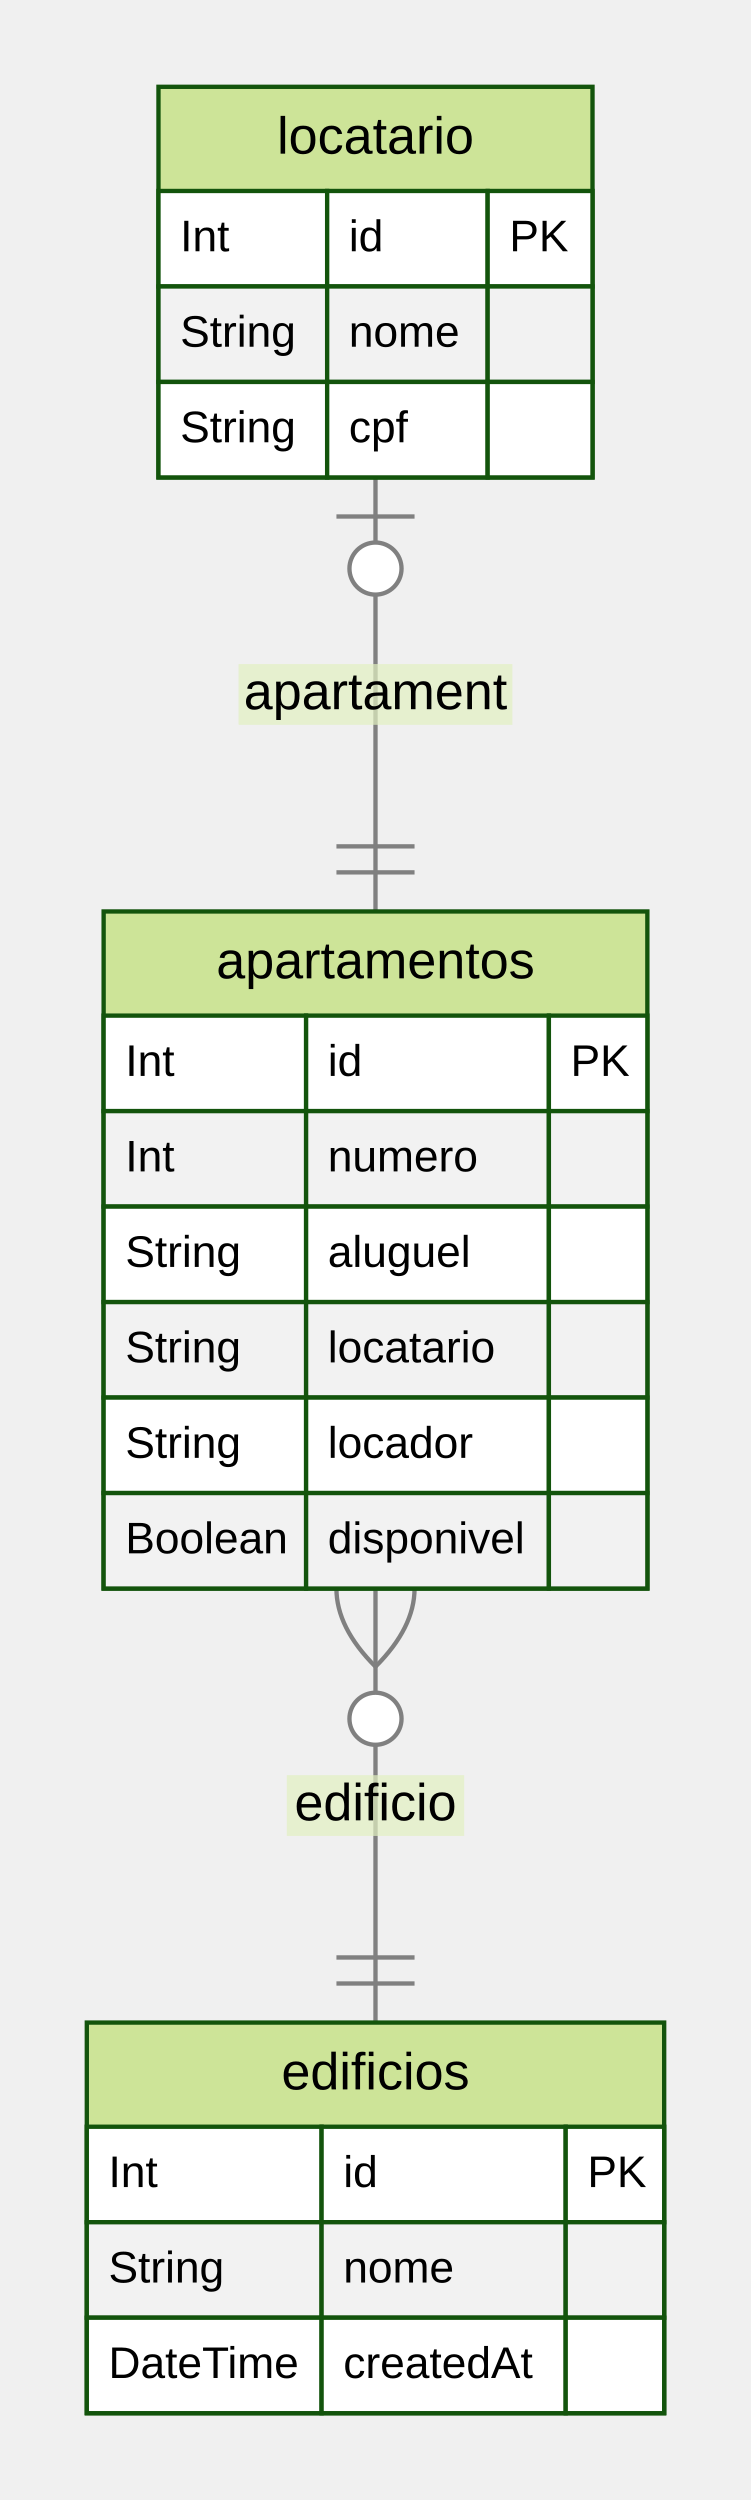
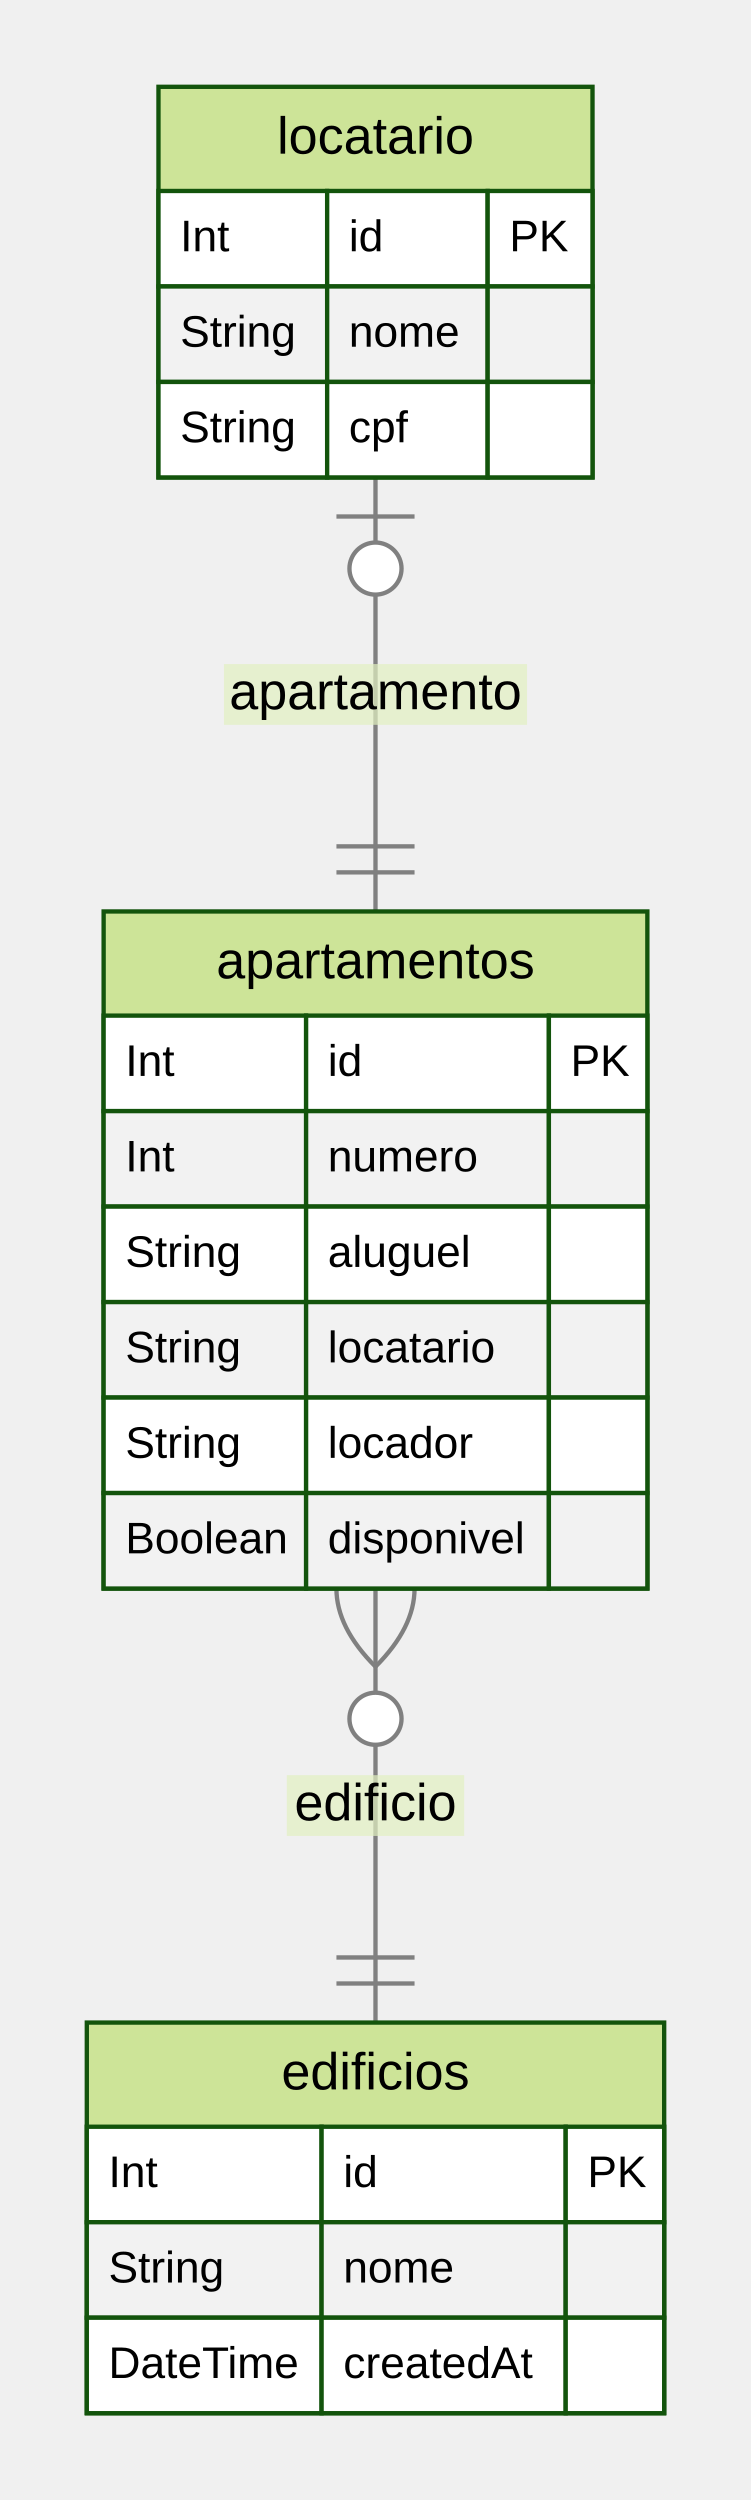
<svg xmlns="http://www.w3.org/2000/svg" aria-roledescription="er" role="graphics-document document" viewBox="0 0 173.026 576" style="max-width: 173.026px; background-color: white;" width="100%" id="mermaid-0">
  <style>#mermaid-0{font-family:"trebuchet ms",verdana,arial,sans-serif;font-size:16px;fill:#000000;}#mermaid-0 .error-icon{fill:#552222;}#mermaid-0 .error-text{fill:#552222;stroke:#552222;}#mermaid-0 .edge-thickness-normal{stroke-width:2px;}#mermaid-0 .edge-thickness-thick{stroke-width:3.5px;}#mermaid-0 .edge-pattern-solid{stroke-dasharray:0;}#mermaid-0 .edge-pattern-dashed{stroke-dasharray:3;}#mermaid-0 .edge-pattern-dotted{stroke-dasharray:2;}#mermaid-0 .marker{fill:#000000;stroke:#000000;}#mermaid-0 .marker.cross{stroke:#000000;}#mermaid-0 svg{font-family:"trebuchet ms",verdana,arial,sans-serif;font-size:16px;}#mermaid-0 .entityBox{fill:#cde498;stroke:#13540c;}#mermaid-0 .attributeBoxOdd{fill:#ffffff;stroke:#13540c;}#mermaid-0 .attributeBoxEven{fill:#f2f2f2;stroke:#13540c;}#mermaid-0 .relationshipLabelBox{fill:hsl(78.158, 58.462%, 84.51%);opacity:0.7;background-color:hsl(78.158, 58.462%, 84.51%);}#mermaid-0 .relationshipLabelBox rect{opacity:0.5;}#mermaid-0 .relationshipLine{stroke:#000000;}#mermaid-0 .entityTitleText{text-anchor:middle;font-size:18px;fill:#000000;}#mermaid-0 :root{--mermaid-font-family:"trebuchet ms",verdana,arial,sans-serif;}</style>
  <g />
  <defs>
    <marker orient="auto" markerHeight="18" markerWidth="18" refY="9" refX="0" id="ONLY_ONE_START">
      <path d="M9,0 L9,18 M15,0 L15,18" fill="none" stroke="gray" />
    </marker>
  </defs>
  <defs>
    <marker orient="auto" markerHeight="18" markerWidth="18" refY="9" refX="18" id="ONLY_ONE_END">
      <path d="M3,0 L3,18 M9,0 L9,18" fill="none" stroke="gray" />
    </marker>
  </defs>
  <defs>
    <marker orient="auto" markerHeight="18" markerWidth="30" refY="9" refX="0" id="ZERO_OR_ONE_START">
      <circle r="6" cy="9" cx="21" fill="white" stroke="gray" />
      <path d="M9,0 L9,18" fill="none" stroke="gray" />
    </marker>
  </defs>
  <defs>
    <marker orient="auto" markerHeight="18" markerWidth="30" refY="9" refX="30" id="ZERO_OR_ONE_END">
      <circle r="6" cy="9" cx="9" fill="white" stroke="gray" />
      <path d="M21,0 L21,18" fill="none" stroke="gray" />
    </marker>
  </defs>
  <defs>
    <marker orient="auto" markerHeight="36" markerWidth="45" refY="18" refX="18" id="ONE_OR_MORE_START">
      <path d="M0,18 Q 18,0 36,18 Q 18,36 0,18 M42,9 L42,27" fill="none" stroke="gray" />
    </marker>
  </defs>
  <defs>
    <marker orient="auto" markerHeight="36" markerWidth="45" refY="18" refX="27" id="ONE_OR_MORE_END">
      <path d="M3,9 L3,27 M9,18 Q27,0 45,18 Q27,36 9,18" fill="none" stroke="gray" />
    </marker>
  </defs>
  <defs>
    <marker orient="auto" markerHeight="36" markerWidth="57" refY="18" refX="18" id="ZERO_OR_MORE_START">
      <circle r="6" cy="18" cx="48" fill="white" stroke="gray" />
      <path d="M0,18 Q18,0 36,18 Q18,36 0,18" fill="none" stroke="gray" />
    </marker>
  </defs>
  <defs>
    <marker orient="auto" markerHeight="36" markerWidth="57" refY="18" refX="39" id="ZERO_OR_MORE_END">
      <circle r="6" cy="18" cx="9" fill="white" stroke="gray" />
      <path d="M21,18 Q39,0 57,18 Q39,36 21,18" fill="none" stroke="gray" />
    </marker>
  </defs>
  <path style="stroke: gray; fill: none;" marker-start="url(#ZERO_OR_MORE_START)" marker-end="url(#ONLY_ONE_END)" d="M86.513,366L86.513,374.333C86.513,382.667,86.513,399.333,86.513,416C86.513,432.667,86.513,449.333,86.513,457.667L86.513,466" class="er relationshipLine" />
  <path style="stroke: gray; fill: none;" marker-start="url(#ZERO_OR_ONE_START)" marker-end="url(#ONLY_ONE_END)" d="M86.513,110L86.513,118.333C86.513,126.667,86.513,143.333,86.513,160C86.513,176.667,86.513,193.333,86.513,201.667L86.513,210" class="er relationshipLine" />
  <g transform="translate(20,466 )" id="entity-edificios-5210e23c-fb85-5302-9f8c-b56d904fdba4">
    <rect height="90" width="133.026" y="0" x="0" class="er entityBox" />
    <text style="dominant-baseline: middle; text-anchor: middle; font-size: 12px;" transform="translate(66.51321,12)" y="0" x="0" id="text-entity-edificios-5210e23c-fb85-5302-9f8c-b56d904fdba4" class="er entityLabel">edificios</text>
    <rect height="22" width="54.096" y="24" x="0" class="er attributeBoxOdd" />
    <text style="dominant-baseline: middle; font-size: 10.2px;" transform="translate(5,35)" y="0" x="0" id="text-entity-edificios-5210e23c-fb85-5302-9f8c-b56d904fdba4-attr-1-type" class="er entityLabel">Int</text>
    <rect height="22" width="56.243" y="24" x="54.096" class="er attributeBoxOdd" />
    <text style="dominant-baseline: middle; font-size: 10.2px;" transform="translate(59.09555,35)" y="0" x="0" id="text-entity-edificios-5210e23c-fb85-5302-9f8c-b56d904fdba4-attr-1-name" class="er entityLabel">id</text>
    <rect height="22" width="22.688" y="24" x="110.339" class="er attributeBoxOdd" />
    <text style="dominant-baseline: middle; font-size: 10.2px;" transform="translate(115.3387,35)" y="0" x="0" id="text-entity-edificios-5210e23c-fb85-5302-9f8c-b56d904fdba4-attr-1-key" class="er entityLabel">PK</text>
    <rect height="22" width="54.096" y="46" x="0" class="er attributeBoxEven" />
    <text style="dominant-baseline: middle; font-size: 10.2px;" transform="translate(5,57)" y="0" x="0" id="text-entity-edificios-5210e23c-fb85-5302-9f8c-b56d904fdba4-attr-2-type" class="er entityLabel">String</text>
    <rect height="22" width="56.243" y="46" x="54.096" class="er attributeBoxEven" />
    <text style="dominant-baseline: middle; font-size: 10.2px;" transform="translate(59.09555,57)" y="0" x="0" id="text-entity-edificios-5210e23c-fb85-5302-9f8c-b56d904fdba4-attr-2-name" class="er entityLabel">nome</text>
    <rect height="22" width="22.688" y="46" x="110.339" class="er attributeBoxEven" />
    <text style="dominant-baseline: middle; font-size: 10.2px;" transform="translate(115.3387,57)" y="0" x="0" id="text-entity-edificios-5210e23c-fb85-5302-9f8c-b56d904fdba4-attr-2-key" class="er entityLabel" />
    <rect height="22" width="54.096" y="68" x="0" class="er attributeBoxOdd" />
    <text style="dominant-baseline: middle; font-size: 10.2px;" transform="translate(5,79)" y="0" x="0" id="text-entity-edificios-5210e23c-fb85-5302-9f8c-b56d904fdba4-attr-3-type" class="er entityLabel">DateTime</text>
    <rect height="22" width="56.243" y="68" x="54.096" class="er attributeBoxOdd" />
    <text style="dominant-baseline: middle; font-size: 10.2px;" transform="translate(59.09555,79)" y="0" x="0" id="text-entity-edificios-5210e23c-fb85-5302-9f8c-b56d904fdba4-attr-3-name" class="er entityLabel">createdAt</text>
    <rect height="22" width="22.688" y="68" x="110.339" class="er attributeBoxOdd" />
    <text style="dominant-baseline: middle; font-size: 10.2px;" transform="translate(115.3387,79)" y="0" x="0" id="text-entity-edificios-5210e23c-fb85-5302-9f8c-b56d904fdba4-attr-3-key" class="er entityLabel" />
  </g>
  <g transform="translate(23.87575,210 )" id="entity-apartamentos-c41dcd2d-5ee1-5c34-9c1b-cc426cae25f1">
    <rect height="156" width="125.275" y="0" x="0" class="er entityBox" />
    <text style="dominant-baseline: middle; text-anchor: middle; font-size: 12px;" transform="translate(62.63747,12)" y="0" x="0" id="text-entity-apartamentos-c41dcd2d-5ee1-5c34-9c1b-cc426cae25f1" class="er entityLabel">apartamentos</text>
    <rect height="22" width="46.65" y="24" x="0" class="er attributeBoxOdd" />
    <text style="dominant-baseline: middle; font-size: 10.2px;" transform="translate(5,35)" y="0" x="0" id="text-entity-apartamentos-c41dcd2d-5ee1-5c34-9c1b-cc426cae25f1-attr-1-type" class="er entityLabel">Int</text>
    <rect height="22" width="55.938" y="24" x="46.65" class="er attributeBoxOdd" />
    <text style="dominant-baseline: middle; font-size: 10.2px;" transform="translate(51.64975,35)" y="0" x="0" id="text-entity-apartamentos-c41dcd2d-5ee1-5c34-9c1b-cc426cae25f1-attr-1-name" class="er entityLabel">id</text>
    <rect height="22" width="22.688" y="24" x="102.587" class="er attributeBoxOdd" />
    <text style="dominant-baseline: middle; font-size: 10.2px;" transform="translate(107.5872,35)" y="0" x="0" id="text-entity-apartamentos-c41dcd2d-5ee1-5c34-9c1b-cc426cae25f1-attr-1-key" class="er entityLabel">PK</text>
    <rect height="22" width="46.65" y="46" x="0" class="er attributeBoxEven" />
    <text style="dominant-baseline: middle; font-size: 10.2px;" transform="translate(5,57)" y="0" x="0" id="text-entity-apartamentos-c41dcd2d-5ee1-5c34-9c1b-cc426cae25f1-attr-2-type" class="er entityLabel">Int</text>
    <rect height="22" width="55.938" y="46" x="46.65" class="er attributeBoxEven" />
    <text style="dominant-baseline: middle; font-size: 10.2px;" transform="translate(51.64975,57)" y="0" x="0" id="text-entity-apartamentos-c41dcd2d-5ee1-5c34-9c1b-cc426cae25f1-attr-2-name" class="er entityLabel">numero</text>
    <rect height="22" width="22.688" y="46" x="102.587" class="er attributeBoxEven" />
    <text style="dominant-baseline: middle; font-size: 10.2px;" transform="translate(107.5872,57)" y="0" x="0" id="text-entity-apartamentos-c41dcd2d-5ee1-5c34-9c1b-cc426cae25f1-attr-2-key" class="er entityLabel" />
    <rect height="22" width="46.65" y="68" x="0" class="er attributeBoxOdd" />
    <text style="dominant-baseline: middle; font-size: 10.2px;" transform="translate(5,79)" y="0" x="0" id="text-entity-apartamentos-c41dcd2d-5ee1-5c34-9c1b-cc426cae25f1-attr-3-type" class="er entityLabel">String</text>
    <rect height="22" width="55.938" y="68" x="46.65" class="er attributeBoxOdd" />
    <text style="dominant-baseline: middle; font-size: 10.2px;" transform="translate(51.64975,79)" y="0" x="0" id="text-entity-apartamentos-c41dcd2d-5ee1-5c34-9c1b-cc426cae25f1-attr-3-name" class="er entityLabel">aluguel</text>
    <rect height="22" width="22.688" y="68" x="102.587" class="er attributeBoxOdd" />
    <text style="dominant-baseline: middle; font-size: 10.2px;" transform="translate(107.5872,79)" y="0" x="0" id="text-entity-apartamentos-c41dcd2d-5ee1-5c34-9c1b-cc426cae25f1-attr-3-key" class="er entityLabel" />
    <rect height="22" width="46.65" y="90" x="0" class="er attributeBoxEven" />
    <text style="dominant-baseline: middle; font-size: 10.2px;" transform="translate(5,101)" y="0" x="0" id="text-entity-apartamentos-c41dcd2d-5ee1-5c34-9c1b-cc426cae25f1-attr-4-type" class="er entityLabel">String</text>
    <rect height="22" width="55.938" y="90" x="46.65" class="er attributeBoxEven" />
    <text style="dominant-baseline: middle; font-size: 10.2px;" transform="translate(51.64975,101)" y="0" x="0" id="text-entity-apartamentos-c41dcd2d-5ee1-5c34-9c1b-cc426cae25f1-attr-4-name" class="er entityLabel">locatario</text>
    <rect height="22" width="22.688" y="90" x="102.587" class="er attributeBoxEven" />
    <text style="dominant-baseline: middle; font-size: 10.2px;" transform="translate(107.5872,101)" y="0" x="0" id="text-entity-apartamentos-c41dcd2d-5ee1-5c34-9c1b-cc426cae25f1-attr-4-key" class="er entityLabel" />
    <rect height="22" width="46.65" y="112" x="0" class="er attributeBoxOdd" />
    <text style="dominant-baseline: middle; font-size: 10.2px;" transform="translate(5,123)" y="0" x="0" id="text-entity-apartamentos-c41dcd2d-5ee1-5c34-9c1b-cc426cae25f1-attr-5-type" class="er entityLabel">String</text>
    <rect height="22" width="55.938" y="112" x="46.65" class="er attributeBoxOdd" />
    <text style="dominant-baseline: middle; font-size: 10.2px;" transform="translate(51.64975,123)" y="0" x="0" id="text-entity-apartamentos-c41dcd2d-5ee1-5c34-9c1b-cc426cae25f1-attr-5-name" class="er entityLabel">locador</text>
    <rect height="22" width="22.688" y="112" x="102.587" class="er attributeBoxOdd" />
    <text style="dominant-baseline: middle; font-size: 10.2px;" transform="translate(107.5872,123)" y="0" x="0" id="text-entity-apartamentos-c41dcd2d-5ee1-5c34-9c1b-cc426cae25f1-attr-5-key" class="er entityLabel" />
    <rect height="22" width="46.65" y="134" x="0" class="er attributeBoxEven" />
    <text style="dominant-baseline: middle; font-size: 10.2px;" transform="translate(5,145)" y="0" x="0" id="text-entity-apartamentos-c41dcd2d-5ee1-5c34-9c1b-cc426cae25f1-attr-6-type" class="er entityLabel">Boolean</text>
    <rect height="22" width="55.938" y="134" x="46.65" class="er attributeBoxEven" />
    <text style="dominant-baseline: middle; font-size: 10.2px;" transform="translate(51.64975,145)" y="0" x="0" id="text-entity-apartamentos-c41dcd2d-5ee1-5c34-9c1b-cc426cae25f1-attr-6-name" class="er entityLabel">disponivel</text>
    <rect height="22" width="22.688" y="134" x="102.587" class="er attributeBoxEven" />
    <text style="dominant-baseline: middle; font-size: 10.2px;" transform="translate(107.5872,145)" y="0" x="0" id="text-entity-apartamentos-c41dcd2d-5ee1-5c34-9c1b-cc426cae25f1-attr-6-key" class="er entityLabel" />
  </g>
  <g transform="translate(36.51321,20 )" id="entity-locatario-2beecf73-5220-5d6b-964a-26ec7bf99f01">
    <rect height="90" width="100" y="0" x="0" class="er entityBox" />
    <text style="dominant-baseline: middle; text-anchor: middle; font-size: 12px;" transform="translate(50,12)" y="0" x="0" id="text-entity-locatario-2beecf73-5220-5d6b-964a-26ec7bf99f01" class="er entityLabel">locatario</text>
    <rect height="22" width="38.864" y="24" x="0" class="er attributeBoxOdd" />
    <text style="dominant-baseline: middle; font-size: 10.2px;" transform="translate(5,35)" y="0" x="0" id="text-entity-locatario-2beecf73-5220-5d6b-964a-26ec7bf99f01-attr-1-type" class="er entityLabel">Int</text>
    <rect height="22" width="36.981" y="24" x="38.864" class="er attributeBoxOdd" />
    <text style="dominant-baseline: middle; font-size: 10.2px;" transform="translate(43.86366,35)" y="0" x="0" id="text-entity-locatario-2beecf73-5220-5d6b-964a-26ec7bf99f01-attr-1-name" class="er entityLabel">id</text>
    <rect height="22" width="24.155" y="24" x="75.845" class="er attributeBoxOdd" />
    <text style="dominant-baseline: middle; font-size: 10.2px;" transform="translate(80.84472,35)" y="0" x="0" id="text-entity-locatario-2beecf73-5220-5d6b-964a-26ec7bf99f01-attr-1-key" class="er entityLabel">PK</text>
    <rect height="22" width="38.864" y="46" x="0" class="er attributeBoxEven" />
    <text style="dominant-baseline: middle; font-size: 10.2px;" transform="translate(5,57)" y="0" x="0" id="text-entity-locatario-2beecf73-5220-5d6b-964a-26ec7bf99f01-attr-2-type" class="er entityLabel">String</text>
    <rect height="22" width="36.981" y="46" x="38.864" class="er attributeBoxEven" />
    <text style="dominant-baseline: middle; font-size: 10.2px;" transform="translate(43.86366,57)" y="0" x="0" id="text-entity-locatario-2beecf73-5220-5d6b-964a-26ec7bf99f01-attr-2-name" class="er entityLabel">nome</text>
    <rect height="22" width="24.155" y="46" x="75.845" class="er attributeBoxEven" />
    <text style="dominant-baseline: middle; font-size: 10.2px;" transform="translate(80.84472,57)" y="0" x="0" id="text-entity-locatario-2beecf73-5220-5d6b-964a-26ec7bf99f01-attr-2-key" class="er entityLabel" />
    <rect height="22" width="38.864" y="68" x="0" class="er attributeBoxOdd" />
    <text style="dominant-baseline: middle; font-size: 10.2px;" transform="translate(5,79)" y="0" x="0" id="text-entity-locatario-2beecf73-5220-5d6b-964a-26ec7bf99f01-attr-3-type" class="er entityLabel">String</text>
    <rect height="22" width="36.981" y="68" x="38.864" class="er attributeBoxOdd" />
    <text style="dominant-baseline: middle; font-size: 10.2px;" transform="translate(43.86366,79)" y="0" x="0" id="text-entity-locatario-2beecf73-5220-5d6b-964a-26ec7bf99f01-attr-3-name" class="er entityLabel">cpf</text>
    <rect height="22" width="24.155" y="68" x="75.845" class="er attributeBoxOdd" />
    <text style="dominant-baseline: middle; font-size: 10.2px;" transform="translate(80.84472,79)" y="0" x="0" id="text-entity-locatario-2beecf73-5220-5d6b-964a-26ec7bf99f01-attr-3-key" class="er entityLabel" />
  </g>
  <rect height="14" width="40.873" y="409" x="66.077" class="er relationshipLabelBox" />
  <text style="text-anchor: middle; dominant-baseline: middle; font-size: 12px;" y="416" x="86.513" id="rel1" class="er relationshipLabel">edificio</text>
-   <rect height="14" width="63.084" y="153" x="54.971" class="er relationshipLabelBox" />
-   <text style="text-anchor: middle; dominant-baseline: middle; font-size: 12px;" y="160" x="86.513" id="rel2" class="er relationshipLabel">apartament</text>
+   <rect height="14" width="69.842" y="153" x="51.592" class="er relationshipLabelBox" />
+   <text style="text-anchor: middle; dominant-baseline: middle; font-size: 12px;" y="160" x="86.513" id="rel2" class="er relationshipLabel">apartamento</text>
</svg>
